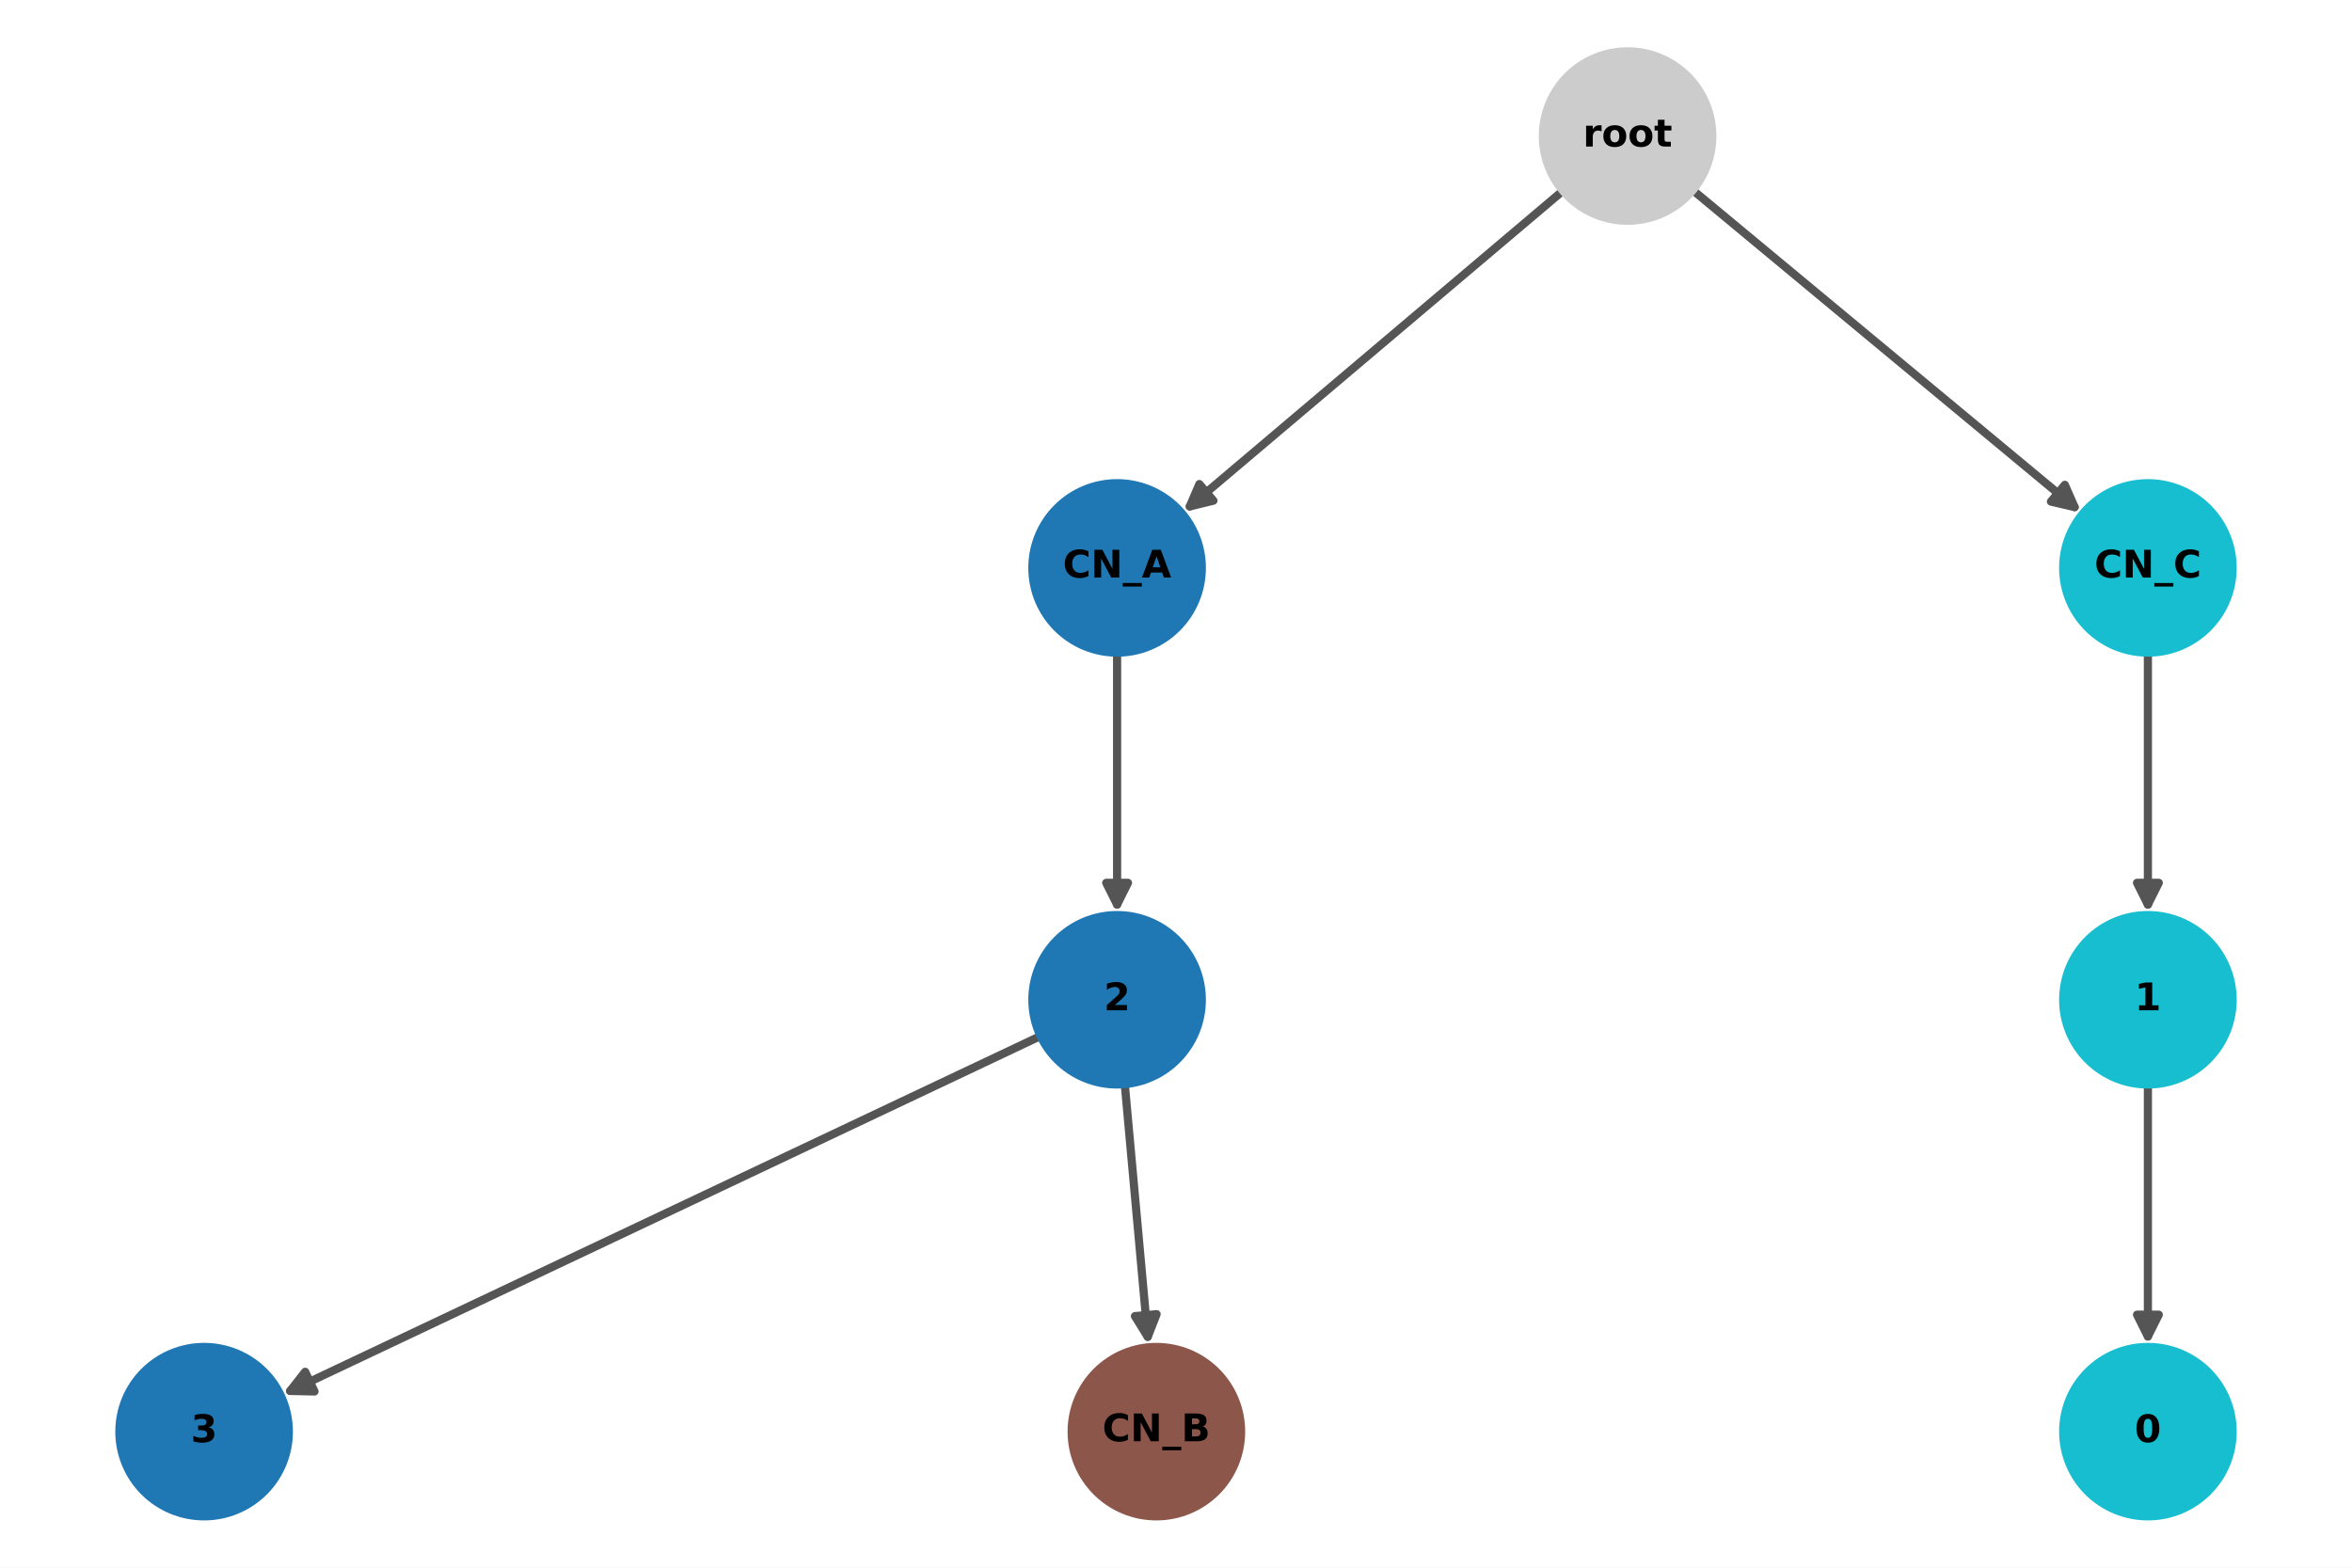
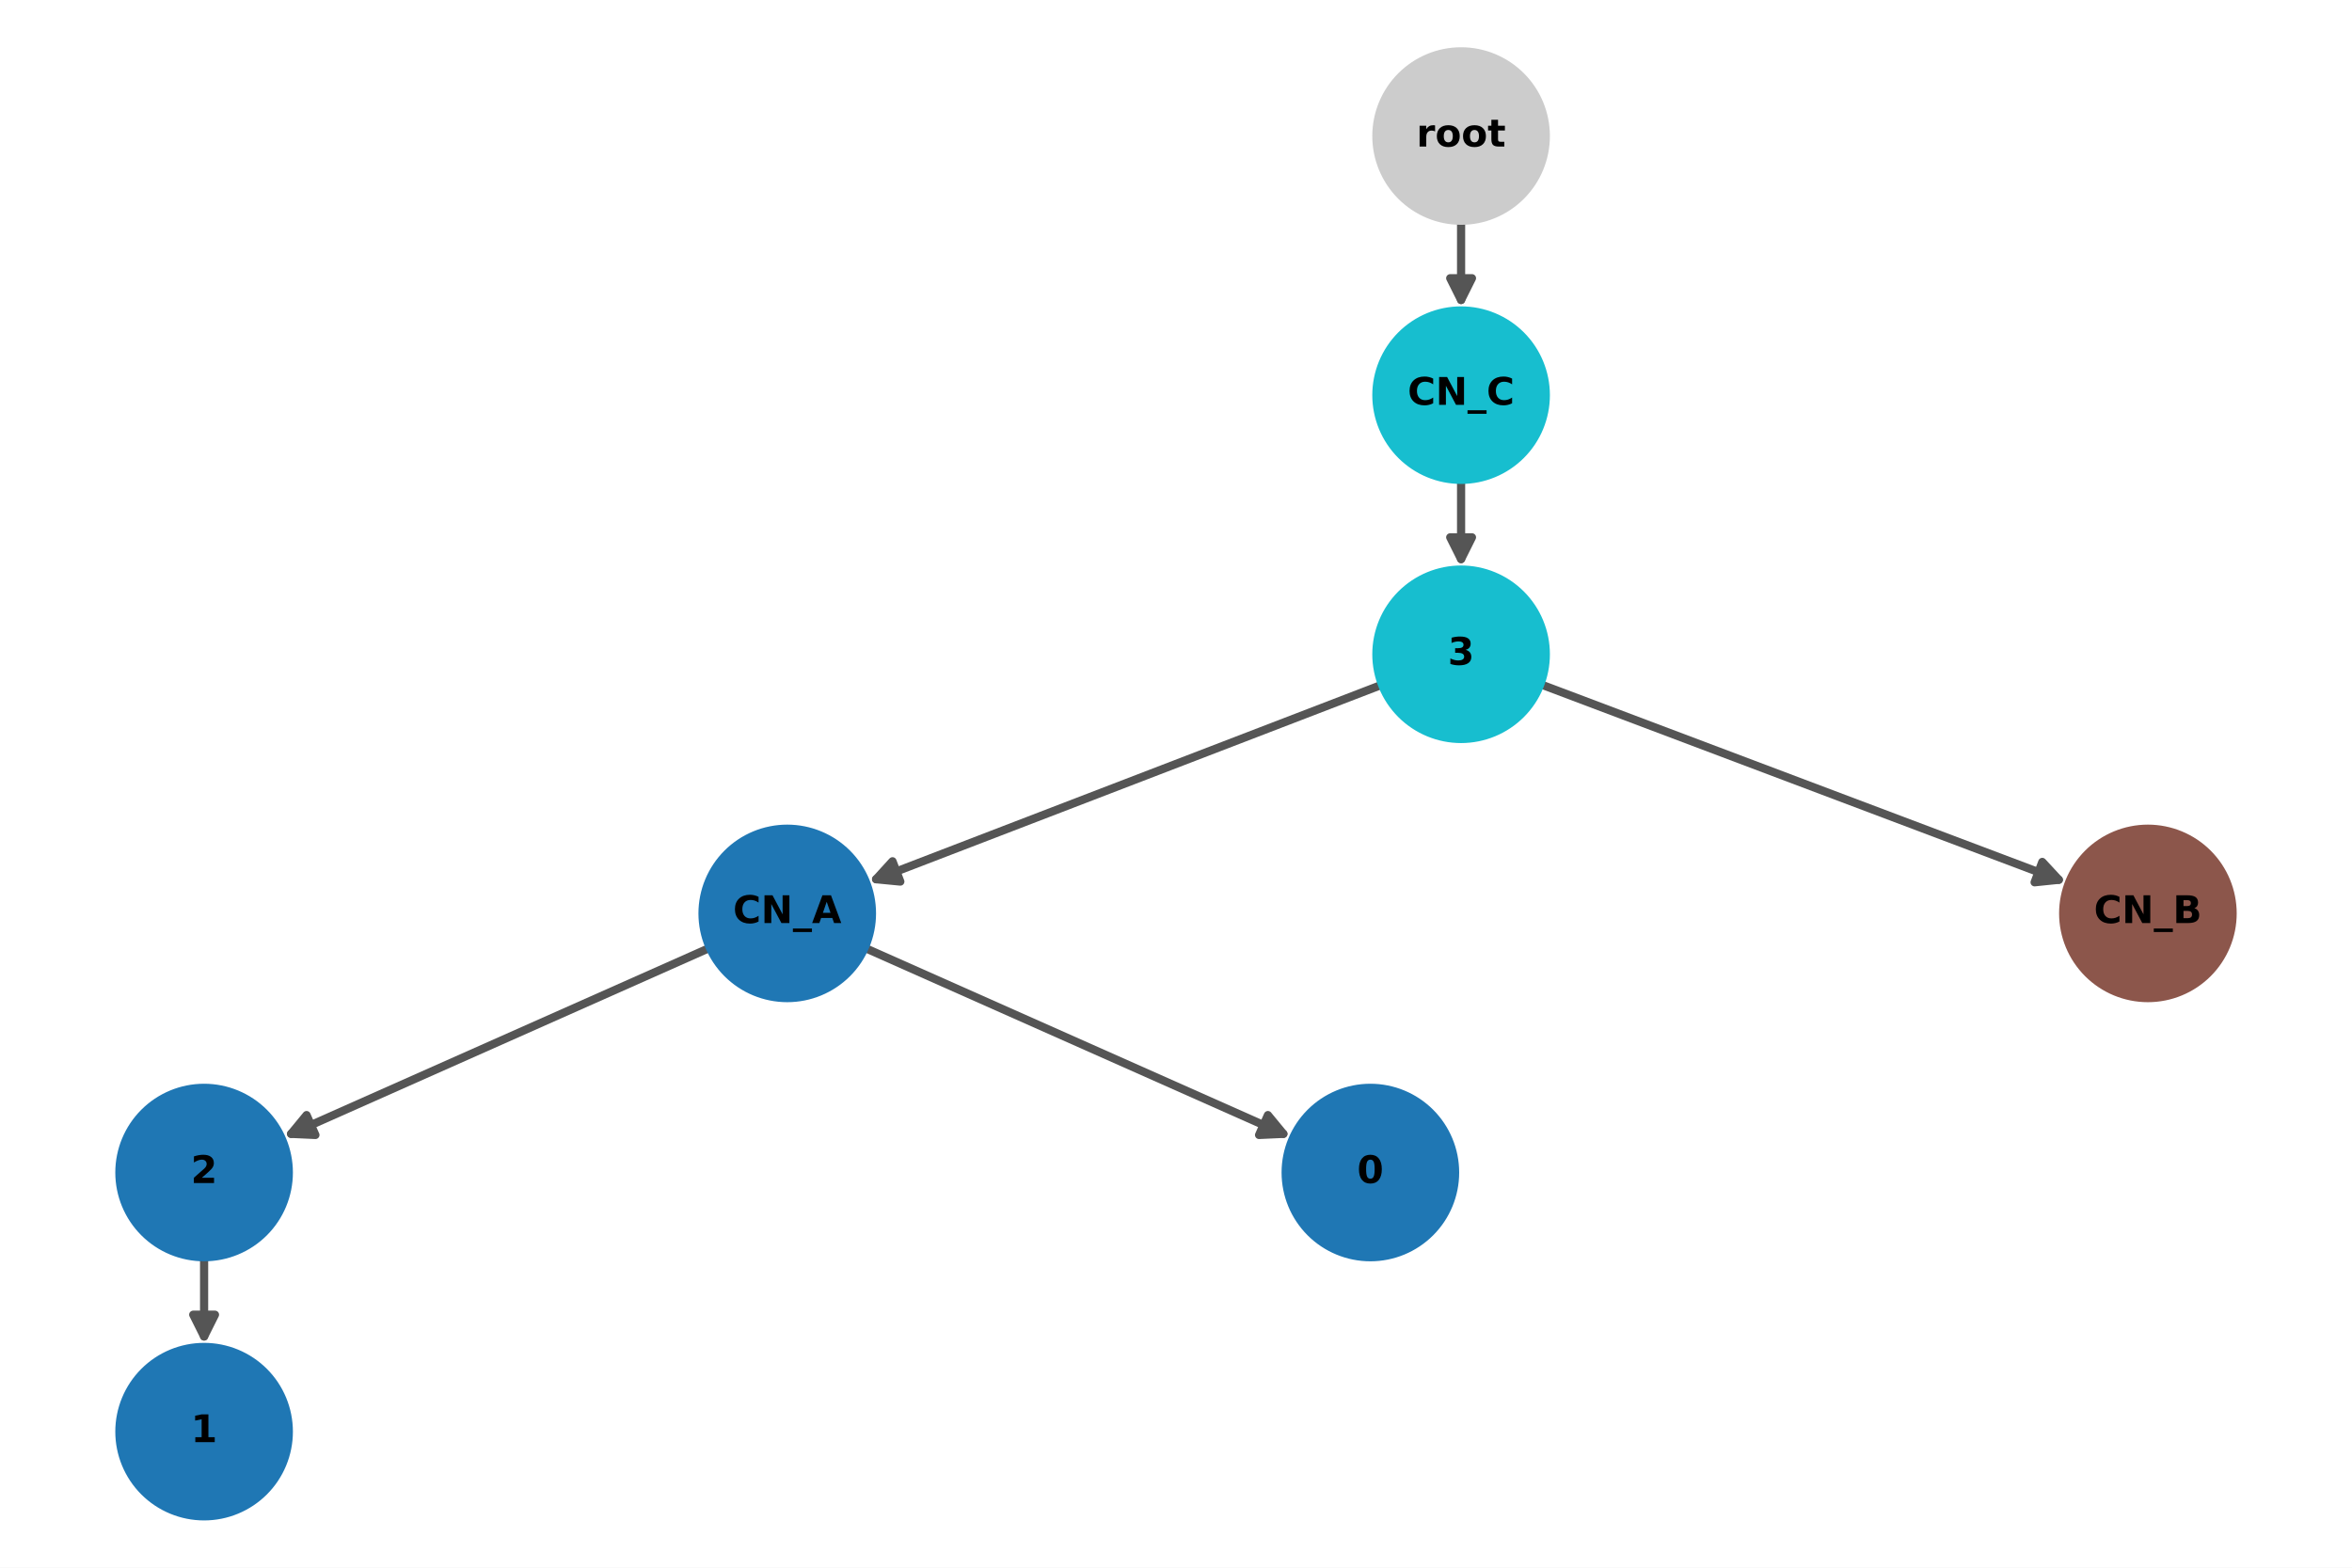
<svg xmlns="http://www.w3.org/2000/svg" xmlns:xlink="http://www.w3.org/1999/xlink" width="432pt" height="288pt" viewBox="0 0 432 288" version="1.1">
  <defs>
    <style type="text/css">*{stroke-linejoin: round; stroke-linecap: butt}</style>
  </defs>
  <g id="figure_1">
    <g id="patch_1">
      <path d="M 0 288  L 432 288  L 432 0  L 0 0  z " style="fill: #ffffff" />
    </g>
    <g id="axes_1">
      <g id="patch_2">
-         <path d="M 286.873 35.207  Q 252.061 64.663 218.53 93.035  " clip-path="url(#pda819d0c56)" style="fill: none; stroke: #555555; stroke-width: 1.5; stroke-linecap: round" />
-         <path d="M 222.875 91.978  L 218.53 93.035  L 220.292 88.925  z " clip-path="url(#pda819d0c56)" style="fill: #555555; stroke: #555555; stroke-width: 1.5; stroke-linecap: round" />
+         <path d="M 268.364 40.8  Q 268.364 48.794 268.364 55.11  " clip-path="url(#pb47f1c71ac)" style="fill: none; stroke: #555555; stroke-width: 1.5; stroke-linecap: round" />
+         <path d="M 270.364 51.11  L 268.364 55.11  L 266.364 51.11  z " clip-path="url(#pb47f1c71ac)" style="fill: #555555; stroke: #555555; stroke-width: 1.5; stroke-linecap: round" />
      </g>
      <g id="patch_3">
-         <path d="M 311.11 35.091  Q 346.729 64.662 381.058 93.161  " clip-path="url(#pda819d0c56)" style="fill: none; stroke: #555555; stroke-width: 1.5; stroke-linecap: round" />
-         <path d="M 379.258 89.067  L 381.058 93.161  L 376.703 92.145  z " clip-path="url(#pda819d0c56)" style="fill: #555555; stroke: #555555; stroke-width: 1.5; stroke-linecap: round" />
+         <path d="M 253.606 125.874  Q 206.478 144.001 160.915 161.525  " clip-path="url(#pb47f1c71ac)" style="fill: none; stroke: #555555; stroke-width: 1.5; stroke-linecap: round" />
+         <path d="M 165.366 161.956  L 160.915 161.525  L 163.93 158.222  z " clip-path="url(#pb47f1c71ac)" style="fill: #555555; stroke: #555555; stroke-width: 1.5; stroke-linecap: round" />
      </g>
      <g id="patch_4">
-         <path d="M 394.512 199.48  Q 394.512 223.34 394.512 245.523  " clip-path="url(#pda819d0c56)" style="fill: none; stroke: #555555; stroke-width: 1.5; stroke-linecap: round" />
-         <path d="M 396.512 241.523  L 394.512 245.523  L 392.512 241.523  z " clip-path="url(#pda819d0c56)" style="fill: #555555; stroke: #555555; stroke-width: 1.5; stroke-linecap: round" />
+         <path d="M 283.158 125.781  Q 331.439 144 378.151 161.627  " clip-path="url(#pb47f1c71ac)" style="fill: none; stroke: #555555; stroke-width: 1.5; stroke-linecap: round" />
+         <path d="M 375.114 158.344  L 378.151 161.627  L 373.702 162.086  z " clip-path="url(#pb47f1c71ac)" style="fill: #555555; stroke: #555555; stroke-width: 1.5; stroke-linecap: round" />
      </g>
      <g id="patch_5">
-         <path d="M 190.89 190.431  Q 121.334 223.339 53.294 255.53  " clip-path="url(#pda819d0c56)" style="fill: none; stroke: #555555; stroke-width: 1.5; stroke-linecap: round" />
-         <path d="M 57.765 255.627  L 53.294 255.53  L 56.054 252.012  z " clip-path="url(#pda819d0c56)" style="fill: #555555; stroke: #555555; stroke-width: 1.5; stroke-linecap: round" />
+         <path d="M 37.488 231.214  Q 37.488 239.207 37.488 245.523  " clip-path="url(#pb47f1c71ac)" style="fill: none; stroke: #555555; stroke-width: 1.5; stroke-linecap: round" />
+         <path d="M 39.488 241.523  L 37.488 245.523  L 35.488 241.523  z " clip-path="url(#pb47f1c71ac)" style="fill: #555555; stroke: #555555; stroke-width: 1.5; stroke-linecap: round" />
      </g>
      <g id="patch_6">
-         <path d="M 206.612 199.412  Q 208.787 223.336 210.81 245.59  " clip-path="url(#pda819d0c56)" style="fill: none; stroke: #555555; stroke-width: 1.5; stroke-linecap: round" />
-         <path d="M 212.44 241.426  L 210.81 245.59  L 208.456 241.788  z " clip-path="url(#pda819d0c56)" style="fill: #555555; stroke: #555555; stroke-width: 1.5; stroke-linecap: round" />
+         <path d="M 159.046 174.224  Q 198.151 191.604 235.723 208.303  " clip-path="url(#pb47f1c71ac)" style="fill: none; stroke: #555555; stroke-width: 1.5; stroke-linecap: round" />
+         <path d="M 232.88 204.851  L 235.723 208.303  L 231.256 208.506  z " clip-path="url(#pb47f1c71ac)" style="fill: #555555; stroke: #555555; stroke-width: 1.5; stroke-linecap: round" />
      </g>
      <g id="patch_7">
-         <path d="M 205.181 120.141  Q 205.181 144.001 205.181 166.184  " clip-path="url(#pda819d0c56)" style="fill: none; stroke: #555555; stroke-width: 1.5; stroke-linecap: round" />
-         <path d="M 207.181 162.184  L 205.181 166.184  L 203.181 162.184  z " clip-path="url(#pda819d0c56)" style="fill: #555555; stroke: #555555; stroke-width: 1.5; stroke-linecap: round" />
+         <path d="M 130.144 174.224  Q 91.039 191.604 53.467 208.303  " clip-path="url(#pb47f1c71ac)" style="fill: none; stroke: #555555; stroke-width: 1.5; stroke-linecap: round" />
+         <path d="M 57.934 208.506  L 53.467 208.303  L 56.31 204.851  z " clip-path="url(#pb47f1c71ac)" style="fill: #555555; stroke: #555555; stroke-width: 1.5; stroke-linecap: round" />
      </g>
      <g id="patch_8">
-         <path d="M 394.512 120.141  Q 394.512 144.001 394.512 166.184  " clip-path="url(#pda819d0c56)" style="fill: none; stroke: #555555; stroke-width: 1.5; stroke-linecap: round" />
-         <path d="M 396.512 162.184  L 394.512 166.184  L 392.512 162.184  z " clip-path="url(#pda819d0c56)" style="fill: #555555; stroke: #555555; stroke-width: 1.5; stroke-linecap: round" />
+         <path d="M 268.364 88.404  Q 268.364 96.397 268.364 102.713  " clip-path="url(#pb47f1c71ac)" style="fill: none; stroke: #555555; stroke-width: 1.5; stroke-linecap: round" />
+         <path d="M 270.364 98.713  L 268.364 102.713  L 266.364 98.713  z " clip-path="url(#pb47f1c71ac)" style="fill: #555555; stroke: #555555; stroke-width: 1.5; stroke-linecap: round" />
      </g>
      <g id="PathCollection_1">
        <defs>
-           <path id="C0_0_6bf97055fd" d="M 0 15.811  C 4.193 15.811 8.215 14.145 11.18 11.18  C 14.145 8.215 15.811 4.193 15.811 -0  C 15.811 -4.193 14.145 -8.215 11.18 -11.18  C 8.215 -14.145 4.193 -15.811 0 -15.811  C -4.193 -15.811 -8.215 -14.145 -11.18 -11.18  C -14.145 -8.215 -15.811 -4.193 -15.811 0  C -15.811 4.193 -14.145 8.215 -11.18 11.18  C -8.215 14.145 -4.193 15.811 0 15.811  z " />
+           <path id="C0_0_23bbebc9c3" d="M 0 15.811  C 4.193 15.811 8.215 14.145 11.18 11.18  C 14.145 8.215 15.811 4.193 15.811 -0  C 15.811 -4.193 14.145 -8.215 11.18 -11.18  C 8.215 -14.145 4.193 -15.811 0 -15.811  C -4.193 -15.811 -8.215 -14.145 -11.18 -11.18  C -14.145 -8.215 -15.811 -4.193 -15.811 0  C -15.811 4.193 -14.145 8.215 -11.18 11.18  C -8.215 14.145 -4.193 15.811 0 15.811  z " />
        </defs>
-         <g clip-path="url(#pda819d0c56)">
-           <use xlink:href="#C0_0_6bf97055fd" x="298.945" y="24.992" style="fill: #cccccc; stroke: #cccccc" />
+         <g clip-path="url(#pb47f1c71ac)">
+           <use xlink:href="#C0_0_23bbebc9c3" x="268.364" y="24.992" style="fill: #cccccc; stroke: #cccccc" />
        </g>
-         <g clip-path="url(#pda819d0c56)">
-           <use xlink:href="#C0_0_6bf97055fd" x="394.512" y="183.669" style="fill: #17becf; stroke: #17becf" />
+         <g clip-path="url(#pb47f1c71ac)">
+           <use xlink:href="#C0_0_23bbebc9c3" x="268.364" y="120.198" style="fill: #17becf; stroke: #17becf" />
        </g>
-         <g clip-path="url(#pda819d0c56)">
-           <use xlink:href="#C0_0_6bf97055fd" x="394.512" y="263.008" style="fill: #17becf; stroke: #17becf" />
+         <g clip-path="url(#pb47f1c71ac)">
+           <use xlink:href="#C0_0_23bbebc9c3" x="251.702" y="215.405" style="fill: #1f77b4; stroke: #1f77b4" />
        </g>
-         <g clip-path="url(#pda819d0c56)">
-           <use xlink:href="#C0_0_6bf97055fd" x="205.181" y="183.669" style="fill: #1f77b4; stroke: #1f77b4" />
+         <g clip-path="url(#pb47f1c71ac)">
+           <use xlink:href="#C0_0_23bbebc9c3" x="37.488" y="215.405" style="fill: #1f77b4; stroke: #1f77b4" />
        </g>
-         <g clip-path="url(#pda819d0c56)">
-           <use xlink:href="#C0_0_6bf97055fd" x="37.488" y="263.008" style="fill: #1f77b4; stroke: #1f77b4" />
+         <g clip-path="url(#pb47f1c71ac)">
+           <use xlink:href="#C0_0_23bbebc9c3" x="37.488" y="263.008" style="fill: #1f77b4; stroke: #1f77b4" />
        </g>
-         <g clip-path="url(#pda819d0c56)">
-           <use xlink:href="#C0_0_6bf97055fd" x="205.181" y="104.331" style="fill: #1f77b4; stroke: #1f77b4" />
+         <g clip-path="url(#pb47f1c71ac)">
+           <use xlink:href="#C0_0_23bbebc9c3" x="144.595" y="167.802" style="fill: #1f77b4; stroke: #1f77b4" />
        </g>
-         <g clip-path="url(#pda819d0c56)">
-           <use xlink:href="#C0_0_6bf97055fd" x="212.394" y="263.008" style="fill: #8c564b; stroke: #8c564b" />
+         <g clip-path="url(#pb47f1c71ac)">
+           <use xlink:href="#C0_0_23bbebc9c3" x="394.512" y="167.802" style="fill: #8c564b; stroke: #8c564b" />
        </g>
-         <g clip-path="url(#pda819d0c56)">
-           <use xlink:href="#C0_0_6bf97055fd" x="394.512" y="104.331" style="fill: #17becf; stroke: #17becf" />
+         <g clip-path="url(#pb47f1c71ac)">
+           <use xlink:href="#C0_0_23bbebc9c3" x="268.364" y="72.595" style="fill: #17becf; stroke: #17becf" />
        </g>
      </g>
      <g id="text_1">
-         <g clip-path="url(#pda819d0c56)">
-           <g transform="translate(290.7371 26.9233) scale(0.07 -0.07)">
+         <g clip-path="url(#pb47f1c71ac)">
+           <g transform="translate(260.1556 26.9233) scale(0.07 -0.07)">
            <defs>
              <path id="DejaVuSans-Bold-72" d="M 3138 2547  Q 2991 2616 2845 2648  Q 2700 2681 2553 2681  Q 2122 2681 1889 2404  Q 1656 2128 1656 1613  L 1656 0  L 538 0  L 538 3500  L 1656 3500  L 1656 2925  Q 1872 3269 2151 3426  Q 2431 3584 2822 3584  Q 2878 3584 2943 3579  Q 3009 3575 3134 3559  L 3138 2547  z " transform="scale(0.015625)" />
              <path id="DejaVuSans-Bold-6f" d="M 2203 2784  Q 1831 2784 1636 2517  Q 1441 2250 1441 1747  Q 1441 1244 1636 976  Q 1831 709 2203 709  Q 2569 709 2762 976  Q 2956 1244 2956 1747  Q 2956 2250 2762 2517  Q 2569 2784 2203 2784  z M 2203 3584  Q 3106 3584 3614 3096  Q 4122 2609 4122 1747  Q 4122 884 3614 396  Q 3106 -91 2203 -91  Q 1297 -91 786 396  Q 275 884 275 1747  Q 275 2609 786 3096  Q 1297 3584 2203 3584  z " transform="scale(0.015625)" />
              <path id="DejaVuSans-Bold-74" d="M 1759 4494  L 1759 3500  L 2913 3500  L 2913 2700  L 1759 2700  L 1759 1216  Q 1759 972 1856 886  Q 1953 800 2241 800  L 2816 800  L 2816 0  L 1856 0  Q 1194 0 917 276  Q 641 553 641 1216  L 641 2700  L 84 2700  L 84 3500  L 641 3500  L 641 4494  L 1759 4494  z " transform="scale(0.015625)" />
            </defs>
            <use xlink:href="#DejaVuSans-Bold-72" />
            <use xlink:href="#DejaVuSans-Bold-6f" transform="translate(49.31641 0)" />
            <use xlink:href="#DejaVuSans-Bold-6f" transform="translate(118.0176 0)" />
            <use xlink:href="#DejaVuSans-Bold-74" transform="translate(186.7188 0)" />
          </g>
        </g>
      </g>
      <g id="text_2">
-         <g clip-path="url(#pda819d0c56)">
-           <g transform="translate(392.0772 185.601) scale(0.07 -0.07)">
+         <g clip-path="url(#pb47f1c71ac)">
+           <g transform="translate(265.9284 122.1299) scale(0.07 -0.07)">
            <defs>
-               <path id="DejaVuSans-Bold-31" d="M 750 831  L 1813 831  L 1813 3847  L 722 3622  L 722 4441  L 1806 4666  L 2950 4666  L 2950 831  L 4013 831  L 4013 0  L 750 0  L 750 831  z " transform="scale(0.015625)" />
+               <path id="DejaVuSans-Bold-33" d="M 2981 2516  Q 3453 2394 3698 2092  Q 3944 1791 3944 1325  Q 3944 631 3412 270  Q 2881 -91 1863 -91  Q 1503 -91 1142 -33  Q 781 25 428 141  L 428 1069  Q 766 900 1098 814  Q 1431 728 1753 728  Q 2231 728 2486 893  Q 2741 1059 2741 1369  Q 2741 1688 2480 1852  Q 2219 2016 1709 2016  L 1228 2016  L 1228 2791  L 1734 2791  Q 2188 2791 2409 2933  Q 2631 3075 2631 3366  Q 2631 3634 2415 3781  Q 2200 3928 1806 3928  Q 1516 3928 1219 3862  Q 922 3797 628 3669  L 628 4550  Q 984 4650 1334 4700  Q 1684 4750 2022 4750  Q 2931 4750 3382 4451  Q 3834 4153 3834 3553  Q 3834 3144 3618 2883  Q 3403 2622 2981 2516  z " transform="scale(0.015625)" />
            </defs>
-             <use xlink:href="#DejaVuSans-Bold-31" />
+             <use xlink:href="#DejaVuSans-Bold-33" />
          </g>
        </g>
      </g>
      <g id="text_3">
-         <g clip-path="url(#pda819d0c56)">
-           <g transform="translate(392.0772 264.9398) scale(0.07 -0.07)">
+         <g clip-path="url(#pb47f1c71ac)">
+           <g transform="translate(249.2672 217.3365) scale(0.07 -0.07)">
            <defs>
              <path id="DejaVuSans-Bold-30" d="M 2944 2338  Q 2944 3213 2780 3570  Q 2616 3928 2228 3928  Q 1841 3928 1675 3570  Q 1509 3213 1509 2338  Q 1509 1453 1675 1090  Q 1841 728 2228 728  Q 2613 728 2778 1090  Q 2944 1453 2944 2338  z M 4147 2328  Q 4147 1169 3647 539  Q 3147 -91 2228 -91  Q 1306 -91 806 539  Q 306 1169 306 2328  Q 306 3491 806 4120  Q 1306 4750 2228 4750  Q 3147 4750 3647 4120  Q 4147 3491 4147 2328  z " transform="scale(0.015625)" />
            </defs>
            <use xlink:href="#DejaVuSans-Bold-30" />
          </g>
        </g>
      </g>
      <g id="text_4">
-         <g clip-path="url(#pda819d0c56)">
-           <g transform="translate(202.7458 185.601) scale(0.07 -0.07)">
+         <g clip-path="url(#pb47f1c71ac)">
+           <g transform="translate(35.05237 217.3365) scale(0.07 -0.07)">
            <defs>
              <path id="DejaVuSans-Bold-32" d="M 1844 884  L 3897 884  L 3897 0  L 506 0  L 506 884  L 2209 2388  Q 2438 2594 2547 2791  Q 2656 2988 2656 3200  Q 2656 3528 2436 3728  Q 2216 3928 1850 3928  Q 1569 3928 1234 3808  Q 900 3688 519 3450  L 519 4475  Q 925 4609 1322 4679  Q 1719 4750 2100 4750  Q 2938 4750 3402 4381  Q 3866 4013 3866 3353  Q 3866 2972 3669 2642  Q 3472 2313 2841 1759  L 1844 884  z " transform="scale(0.015625)" />
            </defs>
            <use xlink:href="#DejaVuSans-Bold-32" />
          </g>
        </g>
      </g>
      <g id="text_5">
-         <g clip-path="url(#pda819d0c56)">
+         <g clip-path="url(#pb47f1c71ac)">
          <g transform="translate(35.05237 264.9398) scale(0.07 -0.07)">
            <defs>
-               <path id="DejaVuSans-Bold-33" d="M 2981 2516  Q 3453 2394 3698 2092  Q 3944 1791 3944 1325  Q 3944 631 3412 270  Q 2881 -91 1863 -91  Q 1503 -91 1142 -33  Q 781 25 428 141  L 428 1069  Q 766 900 1098 814  Q 1431 728 1753 728  Q 2231 728 2486 893  Q 2741 1059 2741 1369  Q 2741 1688 2480 1852  Q 2219 2016 1709 2016  L 1228 2016  L 1228 2791  L 1734 2791  Q 2188 2791 2409 2933  Q 2631 3075 2631 3366  Q 2631 3634 2415 3781  Q 2200 3928 1806 3928  Q 1516 3928 1219 3862  Q 922 3797 628 3669  L 628 4550  Q 984 4650 1334 4700  Q 1684 4750 2022 4750  Q 2931 4750 3382 4451  Q 3834 4153 3834 3553  Q 3834 3144 3618 2883  Q 3403 2622 2981 2516  z " transform="scale(0.015625)" />
+               <path id="DejaVuSans-Bold-31" d="M 750 831  L 1813 831  L 1813 3847  L 722 3622  L 722 4441  L 1806 4666  L 2950 4666  L 2950 831  L 4013 831  L 4013 0  L 750 0  L 750 831  z " transform="scale(0.015625)" />
            </defs>
-             <use xlink:href="#DejaVuSans-Bold-33" />
+             <use xlink:href="#DejaVuSans-Bold-31" />
          </g>
        </g>
      </g>
      <g id="text_6">
-         <g clip-path="url(#pda819d0c56)">
-           <g transform="translate(195.2247 106.103) scale(0.07 -0.07)">
+         <g clip-path="url(#pb47f1c71ac)">
+           <g transform="translate(134.6386 169.5741) scale(0.07 -0.07)">
            <defs>
              <path id="DejaVuSans-Bold-43" d="M 4288 256  Q 3956 84 3597 -3  Q 3238 -91 2847 -91  Q 1681 -91 1000 561  Q 319 1213 319 2328  Q 319 3447 1000 4098  Q 1681 4750 2847 4750  Q 3238 4750 3597 4662  Q 3956 4575 4288 4403  L 4288 3438  Q 3953 3666 3628 3772  Q 3303 3878 2944 3878  Q 2300 3878 1931 3465  Q 1563 3053 1563 2328  Q 1563 1606 1931 1193  Q 2300 781 2944 781  Q 3303 781 3628 887  Q 3953 994 4288 1222  L 4288 256  z " transform="scale(0.015625)" />
              <path id="DejaVuSans-Bold-4e" d="M 588 4666  L 1931 4666  L 3628 1466  L 3628 4666  L 4769 4666  L 4769 0  L 3425 0  L 1728 3200  L 1728 0  L 588 0  L 588 4666  z " transform="scale(0.015625)" />
              <path id="DejaVuSans-Bold-5f" d="M 3200 -916  L 3200 -1509  L 0 -1509  L 0 -916  L 3200 -916  z " transform="scale(0.015625)" />
              <path id="DejaVuSans-Bold-41" d="M 3419 850  L 1538 850  L 1241 0  L 31 0  L 1759 4666  L 3194 4666  L 4922 0  L 3713 0  L 3419 850  z M 1838 1716  L 3116 1716  L 2478 3572  L 1838 1716  z " transform="scale(0.015625)" />
            </defs>
            <use xlink:href="#DejaVuSans-Bold-43" />
            <use xlink:href="#DejaVuSans-Bold-4e" transform="translate(73.38867 0)" />
            <use xlink:href="#DejaVuSans-Bold-5f" transform="translate(157.0801 0)" />
            <use xlink:href="#DejaVuSans-Bold-41" transform="translate(207.0801 0)" />
          </g>
        </g>
      </g>
      <g id="text_7">
-         <g clip-path="url(#pda819d0c56)">
-           <g transform="translate(202.4783 264.7807) scale(0.07 -0.07)">
+         <g clip-path="url(#pb47f1c71ac)">
+           <g transform="translate(384.597 169.5741) scale(0.07 -0.07)">
            <defs>
              <path id="DejaVuSans-Bold-42" d="M 2456 2859  Q 2741 2859 2887 2984  Q 3034 3109 3034 3353  Q 3034 3594 2887 3720  Q 2741 3847 2456 3847  L 1791 3847  L 1791 2859  L 2456 2859  z M 2497 819  Q 2859 819 3042 972  Q 3225 1125 3225 1434  Q 3225 1738 3044 1889  Q 2863 2041 2497 2041  L 1791 2041  L 1791 819  L 2497 819  z M 3616 2497  Q 4003 2384 4215 2081  Q 4428 1778 4428 1338  Q 4428 663 3972 331  Q 3516 0 2584 0  L 588 0  L 588 4666  L 2394 4666  Q 3366 4666 3802 4372  Q 4238 4078 4238 3431  Q 4238 3091 4078 2852  Q 3919 2613 3616 2497  z " transform="scale(0.015625)" />
            </defs>
            <use xlink:href="#DejaVuSans-Bold-43" />
            <use xlink:href="#DejaVuSans-Bold-4e" transform="translate(73.38867 0)" />
            <use xlink:href="#DejaVuSans-Bold-5f" transform="translate(157.0801 0)" />
            <use xlink:href="#DejaVuSans-Bold-42" transform="translate(207.0801 0)" />
          </g>
        </g>
      </g>
      <g id="text_8">
-         <g clip-path="url(#pda819d0c56)">
-           <g transform="translate(384.696 106.103) scale(0.07 -0.07)">
+         <g clip-path="url(#pb47f1c71ac)">
+           <g transform="translate(258.5472 74.36746) scale(0.07 -0.07)">
            <use xlink:href="#DejaVuSans-Bold-43" />
            <use xlink:href="#DejaVuSans-Bold-4e" transform="translate(73.38867 0)" />
            <use xlink:href="#DejaVuSans-Bold-5f" transform="translate(157.0801 0)" />
            <use xlink:href="#DejaVuSans-Bold-43" transform="translate(207.0801 0)" />
          </g>
        </g>
      </g>
    </g>
  </g>
  <defs>
-     <clipPath id="pda819d0c56">
+     <clipPath id="pb47f1c71ac">
      <rect x="0" y="0" width="432" height="288" />
    </clipPath>
  </defs>
</svg>
